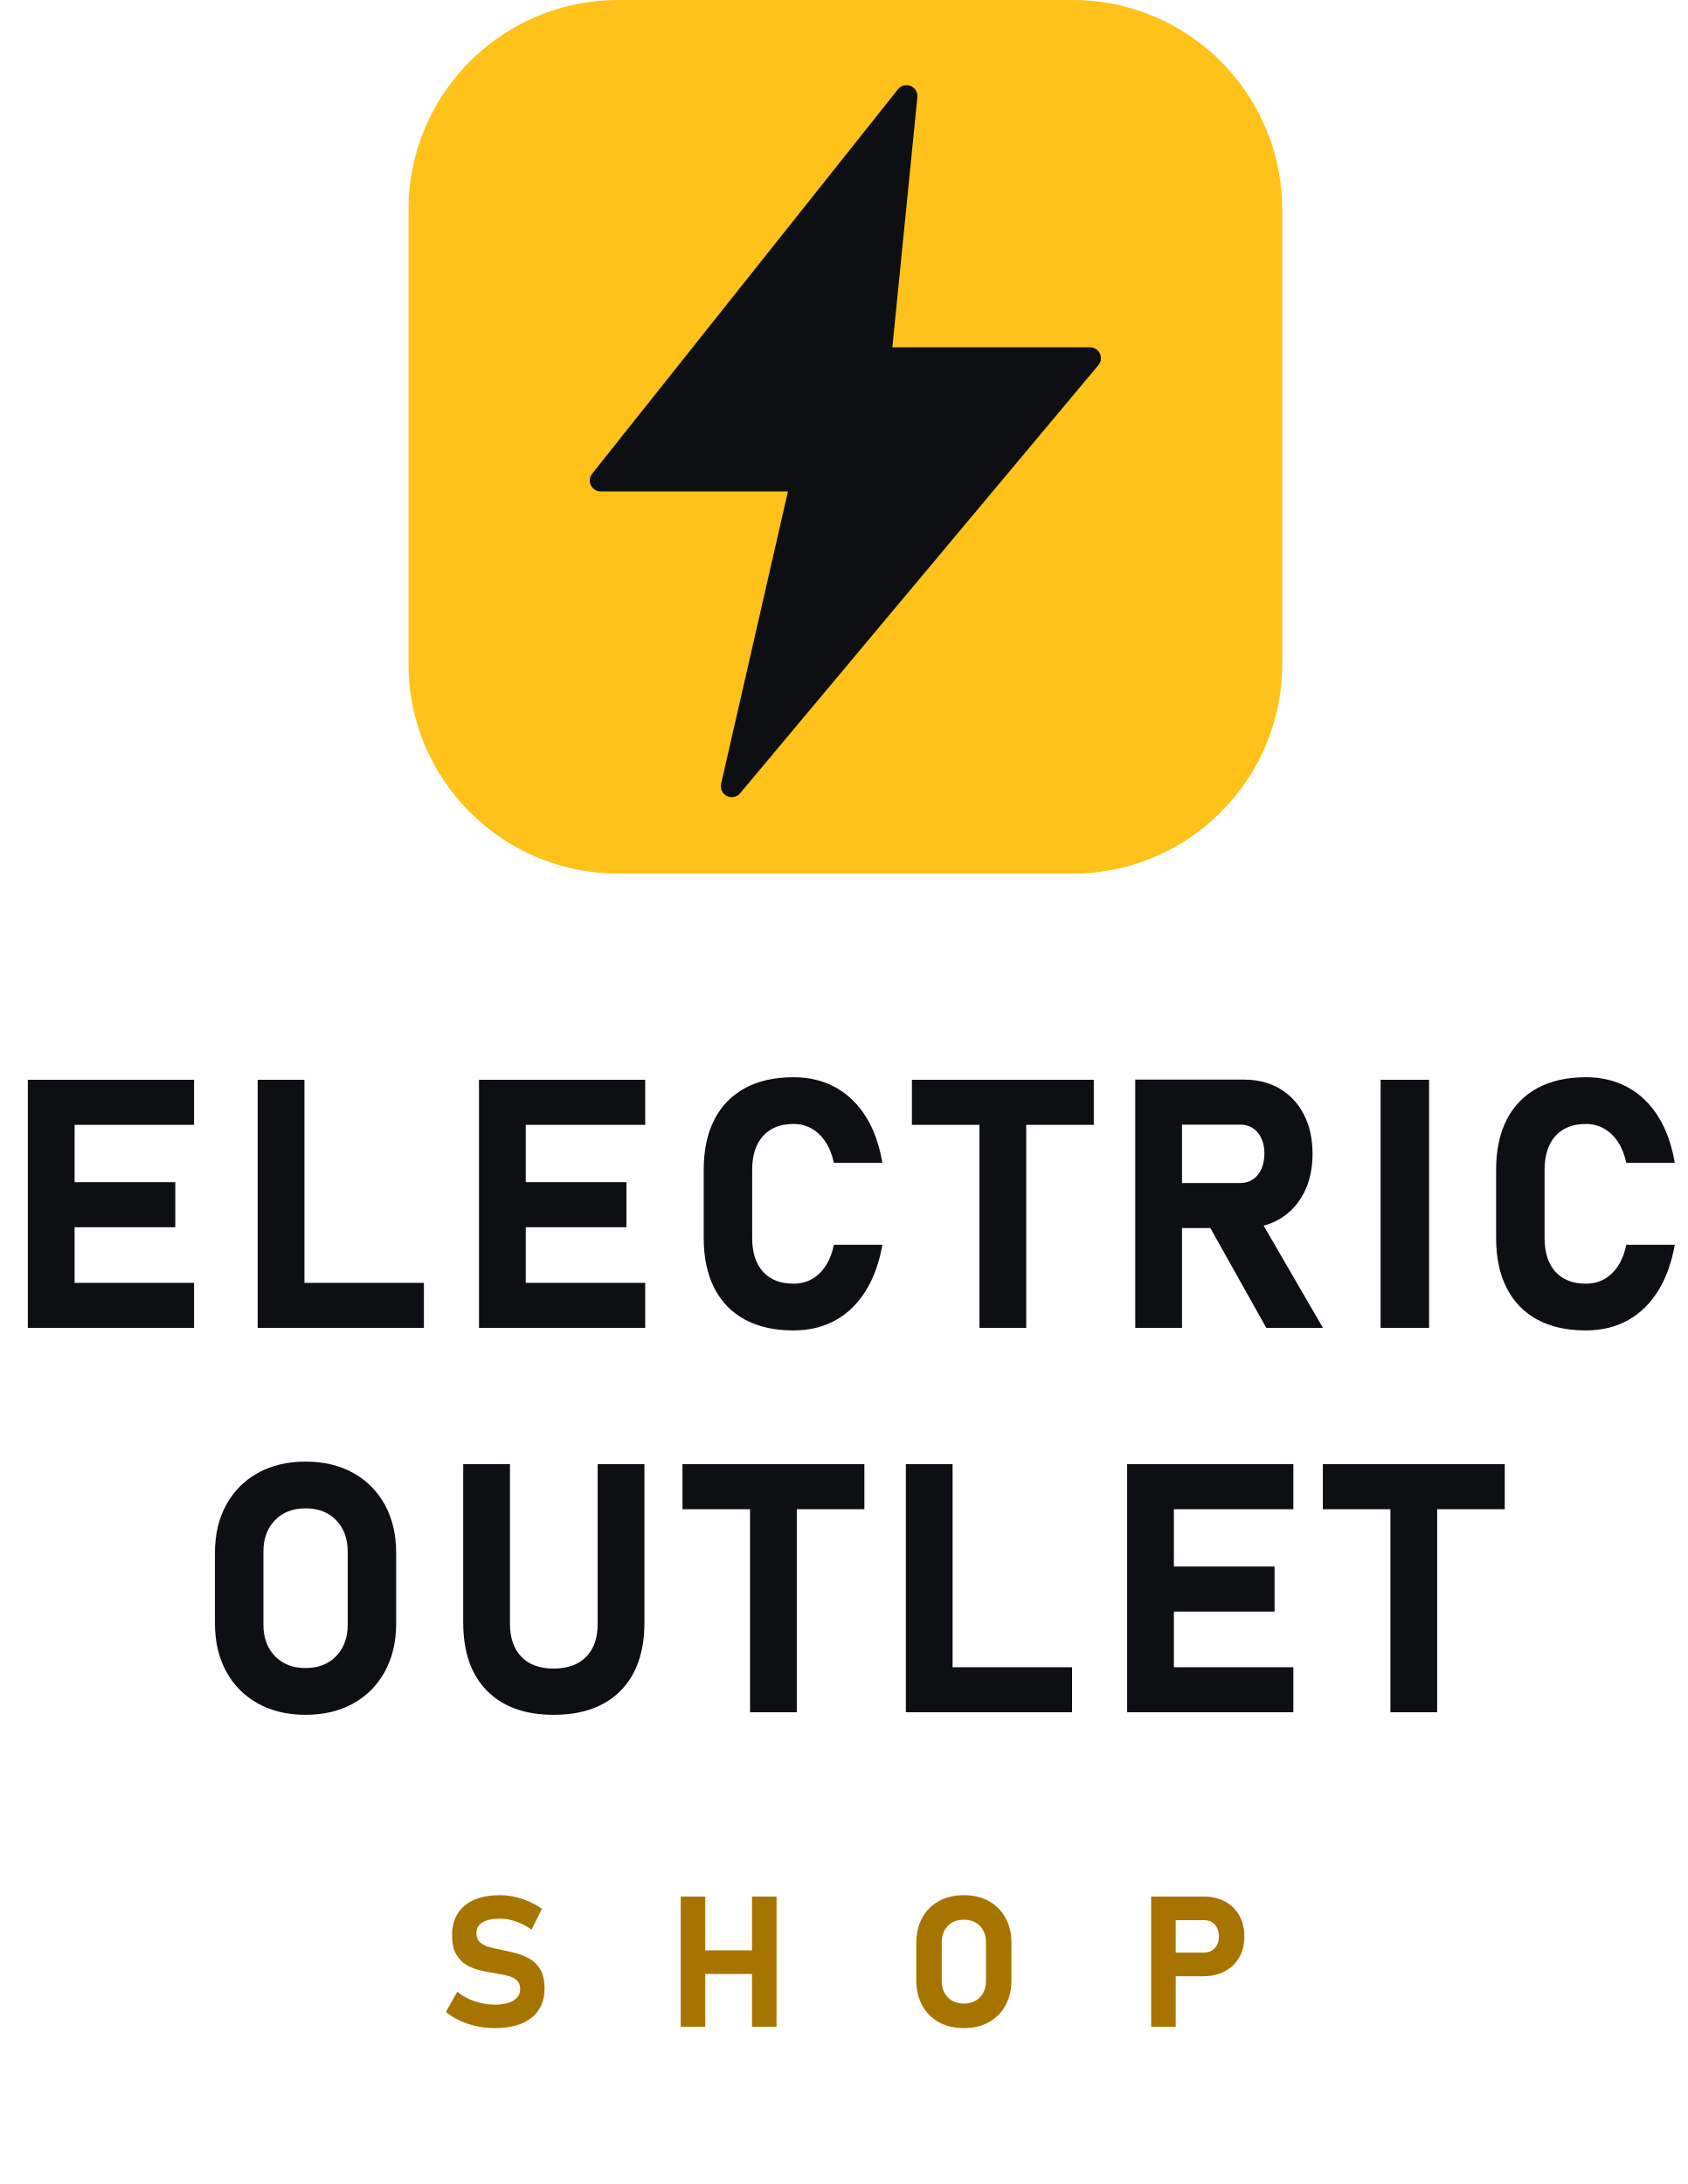
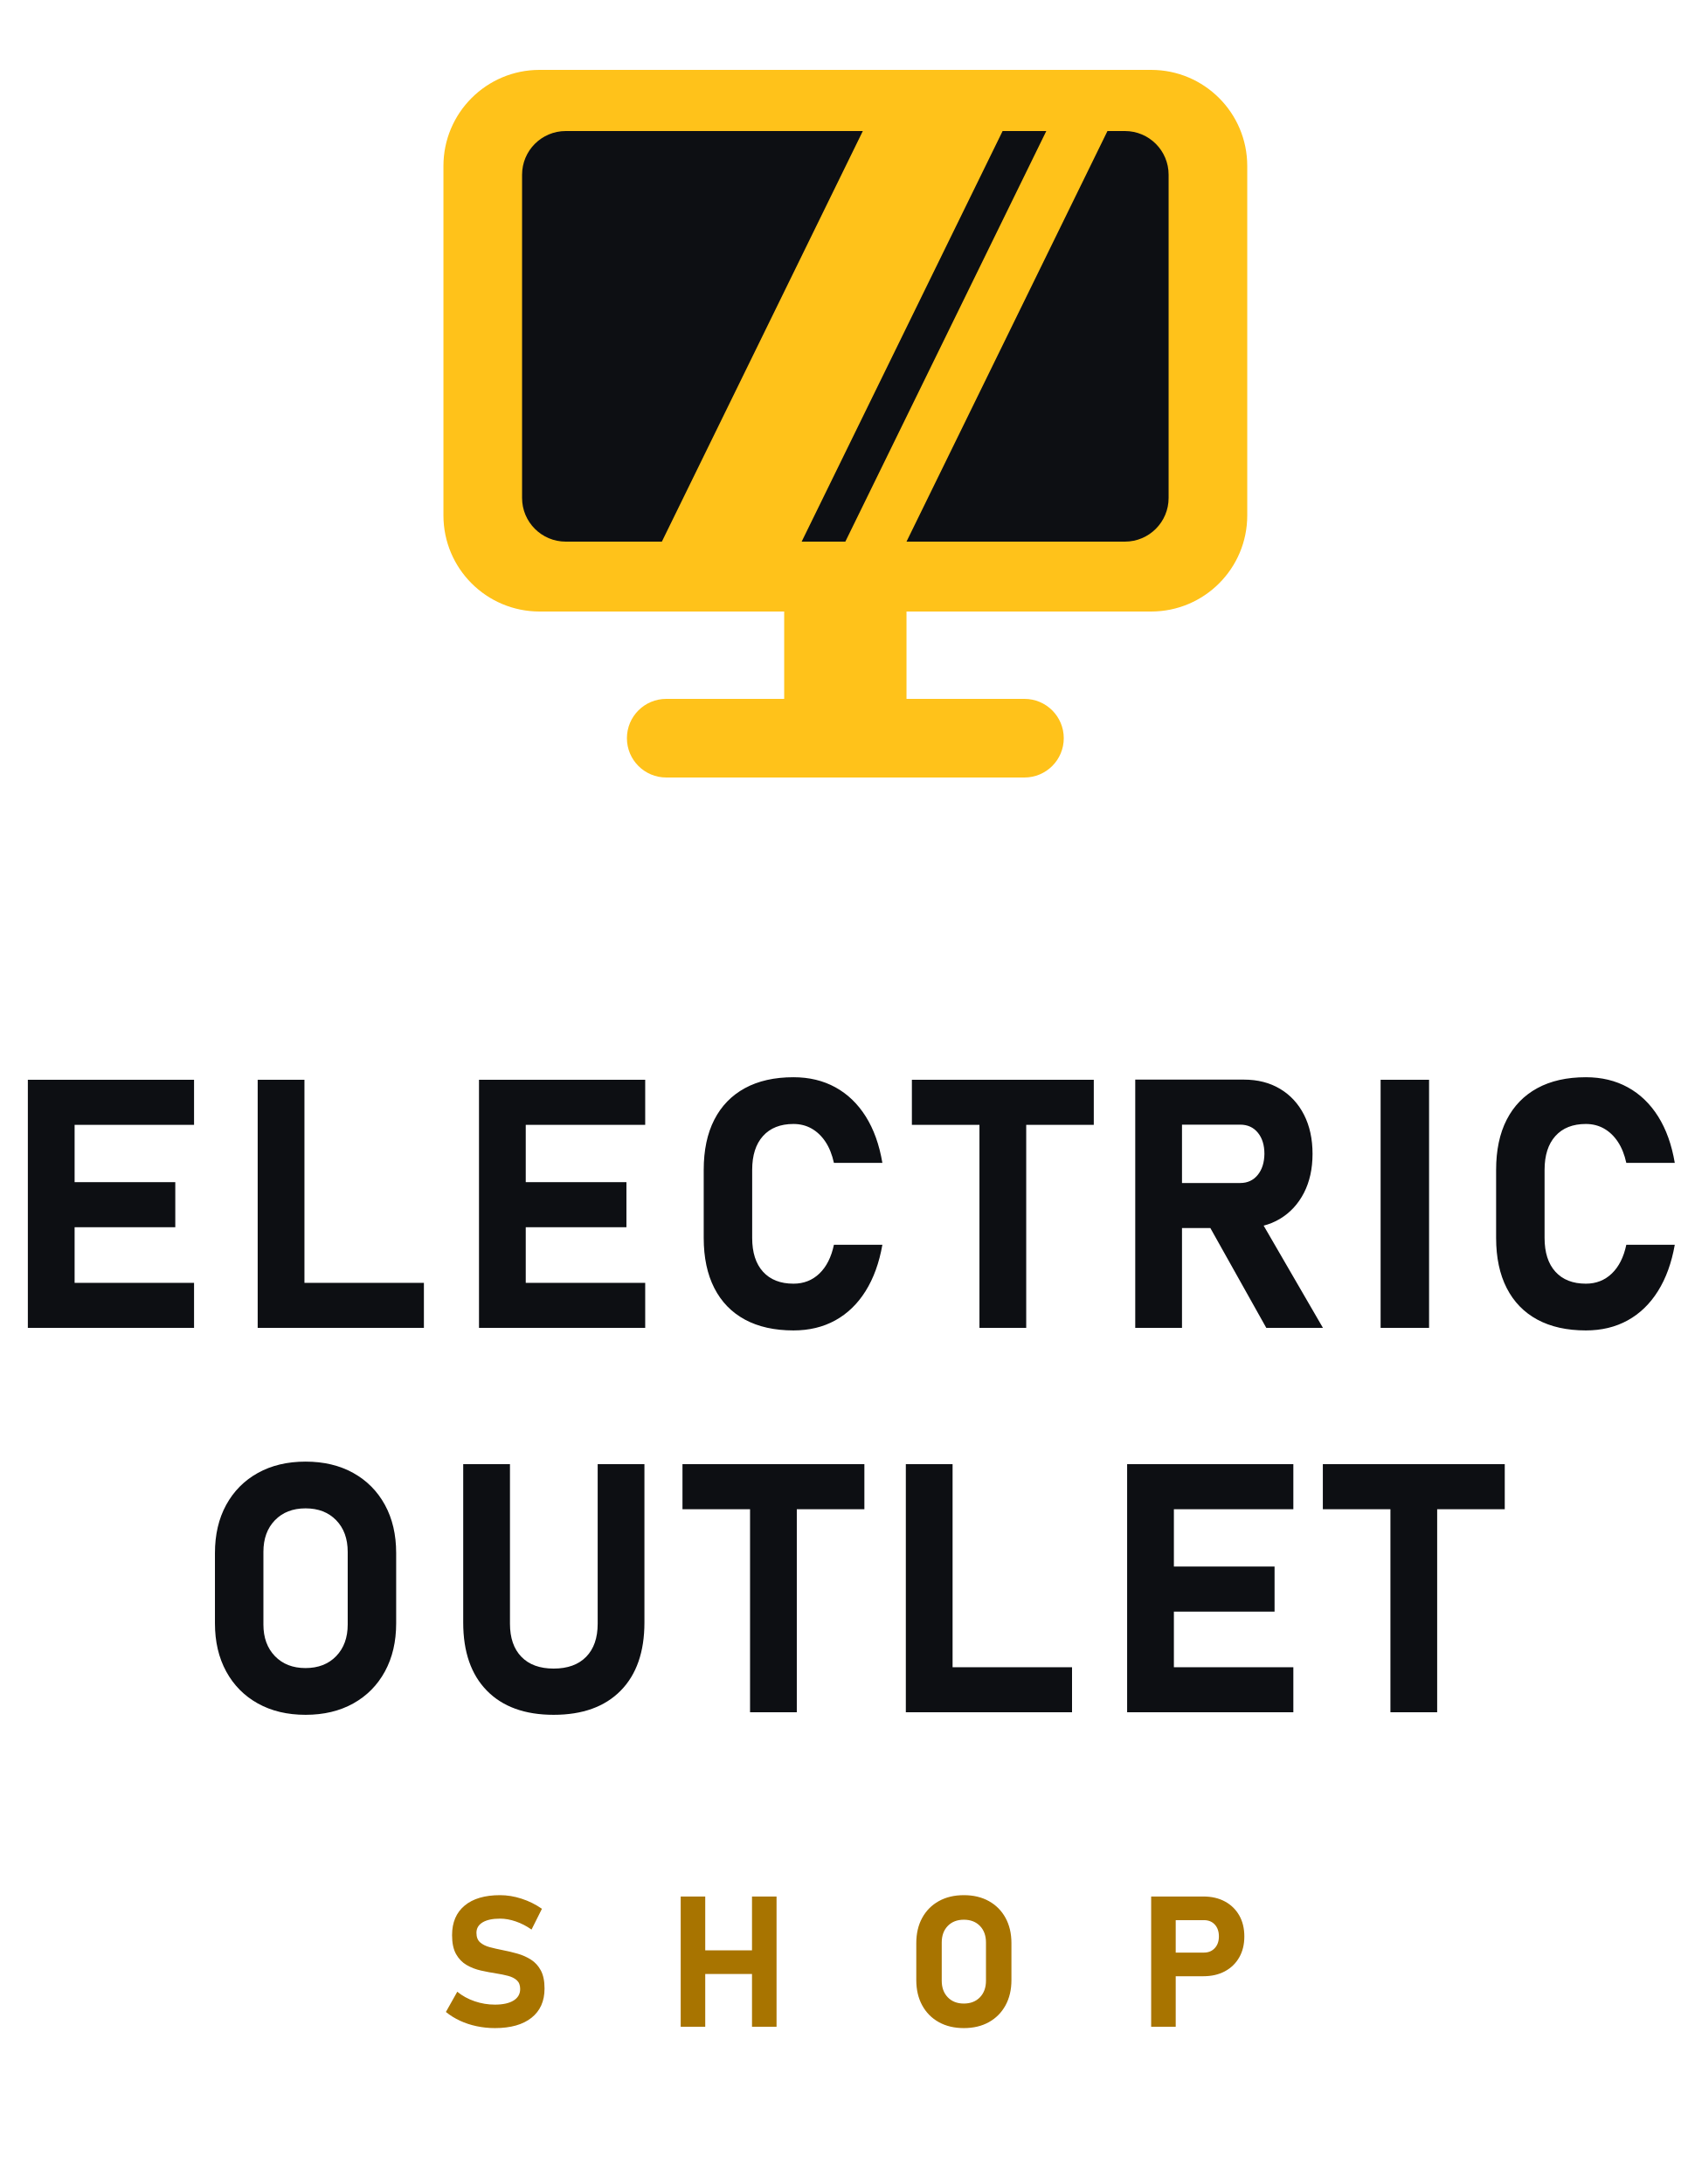
<svg xmlns="http://www.w3.org/2000/svg" viewBox="0 0 193 250" width="309" height="400" role="img" aria-label="Electric Outlet Shop">
  <g transform="translate(46.69102 0) scale(1.0)">
-     <rect width="100" height="100" rx="24" fill="#FFC21A" />
-     <path d="M57 11 L22 55 L45 55 L37 90 L78 41 L54 41 Z" fill="#0D0F13" stroke="#0D0F13" stroke-width="2.5" stroke-linejoin="round" />
+     <defs>
+       <clipPath id="sc">
+         <rect x="13" y="15" width="74" height="47" rx="5" />
+       </clipPath>
+     </defs>
+     <rect x="4" y="8" width="92" height="62" rx="11" fill="#FFC21A" />
+     <rect x="13" y="15" width="74" height="47" rx="5" fill="#0D0F13" />
+     <g clip-path="url(#sc)" fill="#FFC21A">
+       <path d="M52 15 H68 L45 62 H29 Z" />
+       <path d="M73 15 H80 L57 62 H50 Z" />
+     </g>
+     <rect x="43" y="70" width="14" height="10" fill="#FFC21A" />
+     <rect x="25" y="80" width="50" height="9" rx="4.5" fill="#FFC21A" />
  </g>
  <path d="M3.125 152.0V123.602H8.477V152.0ZM5.059 152.0V146.844H22.148V152.0ZM5.059 140.477V135.32H20.0V140.477ZM5.059 128.758V123.602H22.148V128.758Z M29.431 152.0V123.602H34.783V152.0ZM31.814 152.0V146.844H48.455V152.0Z M54.761 152.0V123.602H60.112V152.0ZM56.695 152.0V146.844H73.784V152.0ZM56.695 140.477V135.32H71.636V140.477ZM56.695 128.758V123.602H73.784V128.758Z M90.755 152.293Q87.493 152.293 85.198 151.053Q82.903 149.812 81.692 147.439Q80.481 145.066 80.481 141.707V133.914Q80.481 130.535 81.692 128.172Q82.903 125.809 85.198 124.559Q87.493 123.309 90.755 123.309Q93.45 123.309 95.55 124.461Q97.649 125.613 99.026 127.801Q100.403 129.988 100.93 133.113H95.384Q95.071 131.688 94.417 130.701Q93.762 129.715 92.835 129.188Q91.907 128.66 90.755 128.66Q88.509 128.66 87.268 130.037Q86.028 131.414 86.028 133.914V141.707Q86.028 144.207 87.268 145.574Q88.509 146.941 90.755 146.941Q92.512 146.941 93.723 145.779Q94.934 144.617 95.384 142.488H100.93Q100.384 145.594 99.007 147.791Q97.63 149.988 95.54 151.141Q93.45 152.293 90.755 152.293Z M112.041 152.0V125.926H117.393V152.0ZM104.307 128.758V123.602H125.127V128.758Z M132.0 140.574V135.418H141.883Q143.133 135.418 143.885 134.5Q144.637 133.582 144.656 132.078Q144.656 130.574 143.904 129.656Q143.152 128.738 141.883 128.738H132.0V123.582H142.312Q144.676 123.582 146.443 124.637Q148.211 125.691 149.188 127.605Q150.164 129.52 150.164 132.078Q150.164 134.637 149.178 136.551Q148.191 138.465 146.434 139.52Q144.676 140.574 142.312 140.574ZM129.871 152.0V123.582H135.223V152.0ZM144.871 152.0 137.977 139.695 143.699 138.797 151.355 152.0Z M163.502 123.602V152.0H157.955V123.602Z M181.448 152.293Q178.187 152.293 175.892 151.053Q173.597 149.812 172.386 147.439Q171.175 145.066 171.175 141.707V133.914Q171.175 130.535 172.386 128.172Q173.597 125.809 175.892 124.559Q178.187 123.309 181.448 123.309Q184.144 123.309 186.243 124.461Q188.343 125.613 189.72 127.801Q191.097 129.988 191.624 133.113H186.077Q185.765 131.688 185.111 130.701Q184.456 129.715 183.529 129.188Q182.601 128.66 181.448 128.66Q179.202 128.66 177.962 130.037Q176.722 131.414 176.722 133.914V141.707Q176.722 144.207 177.962 145.574Q179.202 146.941 181.448 146.941Q183.206 146.941 184.417 145.779Q185.628 144.617 186.077 142.488H191.624Q191.077 145.594 189.7 147.791Q188.323 149.988 186.234 151.141Q184.144 152.293 181.448 152.293Z" fill="#0D0F13" />
  <path d="M34.91 196.293Q31.784 196.293 29.45 194.994Q27.116 193.695 25.827 191.332Q24.539 188.969 24.539 185.824V177.777Q24.539 174.613 25.827 172.26Q27.116 169.906 29.45 168.607Q31.784 167.309 34.91 167.309Q38.035 167.309 40.369 168.607Q42.703 169.906 43.992 172.26Q45.281 174.613 45.281 177.777V185.824Q45.281 188.969 43.992 191.332Q42.703 193.695 40.369 194.994Q38.035 196.293 34.91 196.293ZM34.902 190.941Q37.097 190.941 38.416 189.575Q39.734 188.208 39.734 185.961V177.641Q39.734 175.378 38.416 174.019Q37.098 172.66 34.91 172.66Q32.722 172.66 31.404 174.019Q30.086 175.378 30.086 177.641V185.961Q30.086 188.208 31.404 189.575Q32.722 190.941 34.902 190.941Z M63.305 196.293Q58.373 196.293 55.664 193.529Q52.954 190.766 52.954 185.727V167.602H58.306V185.863Q58.306 188.305 59.613 189.652Q60.92 191.0 63.306 191.0Q65.708 191.0 67.027 189.652Q68.345 188.305 68.345 185.863V167.602H73.696V185.727Q73.696 190.766 70.977 193.529Q68.257 196.293 63.305 196.293Z M85.784 196.0V169.926H91.136V196.0ZM78.05 172.758V167.602H98.87V172.758Z M103.614 196.0V167.602H108.965V196.0ZM105.996 196.0V190.844H122.637V196.0Z M128.943 196.0V167.602H134.295V196.0ZM130.877 196.0V190.844H147.967V196.0ZM130.877 184.477V179.32H145.818V184.477ZM130.877 172.758V167.602H147.967V172.758Z M159.078 196.0V169.926H164.429V196.0ZM151.343 172.758V167.602H172.164V172.758Z" fill="#0D0F13" />
  <path d="M56.581 232.154Q55.515 232.154 54.495 231.938Q53.474 231.723 52.582 231.308Q51.69 230.893 50.973 230.308L52.275 227.991Q53.136 228.698 54.264 229.083Q55.392 229.467 56.581 229.467Q57.955 229.467 58.714 229.001Q59.473 228.534 59.473 227.683V227.673Q59.473 227.027 59.094 226.683Q58.714 226.34 58.094 226.176Q57.474 226.012 56.745 225.899Q55.874 225.766 54.982 225.566Q54.09 225.366 53.341 224.93Q52.593 224.494 52.136 223.684Q51.68 222.874 51.68 221.521V221.51Q51.68 219.326 53.116 218.132Q54.551 216.937 57.176 216.937Q58.386 216.937 59.637 217.342Q60.888 217.747 61.965 218.496L60.775 220.875Q59.914 220.27 58.976 219.947Q58.037 219.624 57.176 219.624Q55.884 219.624 55.177 220.049Q54.469 220.475 54.469 221.244V221.254Q54.469 221.972 54.89 222.341Q55.31 222.71 55.987 222.889Q56.663 223.069 57.443 223.223Q58.304 223.387 59.155 223.628Q60.006 223.869 60.714 224.32Q61.421 224.771 61.842 225.561Q62.262 226.35 62.262 227.611V227.632Q62.262 229.785 60.775 230.969Q59.288 232.154 56.581 232.154Z M86.008 232.0V217.091H88.817V232.0ZM77.846 232.0V217.091H80.655V232.0ZM79.148 225.96V223.253H87.833V225.96Z M110.256 232.154Q108.615 232.154 107.389 231.472Q106.164 230.79 105.487 229.549Q104.811 228.309 104.811 226.658V222.433Q104.811 220.772 105.487 219.536Q106.164 218.301 107.389 217.619Q108.615 216.937 110.256 216.937Q111.897 216.937 113.122 217.619Q114.347 218.301 115.024 219.536Q115.701 220.772 115.701 222.433V226.658Q115.701 228.309 115.024 229.549Q114.347 230.79 113.122 231.472Q111.897 232.154 110.256 232.154ZM110.251 229.344Q111.404 229.344 112.096 228.627Q112.788 227.909 112.788 226.729V222.361Q112.788 221.174 112.097 220.46Q111.405 219.747 110.256 219.747Q109.107 219.747 108.415 220.46Q107.723 221.174 107.723 222.361V226.729Q107.723 227.909 108.415 228.627Q109.107 229.344 110.251 229.344Z M132.976 226.217V223.51H137.744Q138.503 223.51 138.974 223Q139.446 222.491 139.446 221.664Q139.446 220.813 138.98 220.305Q138.514 219.798 137.744 219.798H132.976V217.091H137.672Q139.086 217.091 140.137 217.66Q141.189 218.229 141.774 219.254Q142.358 220.28 142.358 221.664Q142.358 223.038 141.772 224.063Q141.186 225.089 140.131 225.653Q139.077 226.217 137.672 226.217ZM131.694 232.0V217.091H134.504V232.0Z" fill="#A87400" />
</svg>
